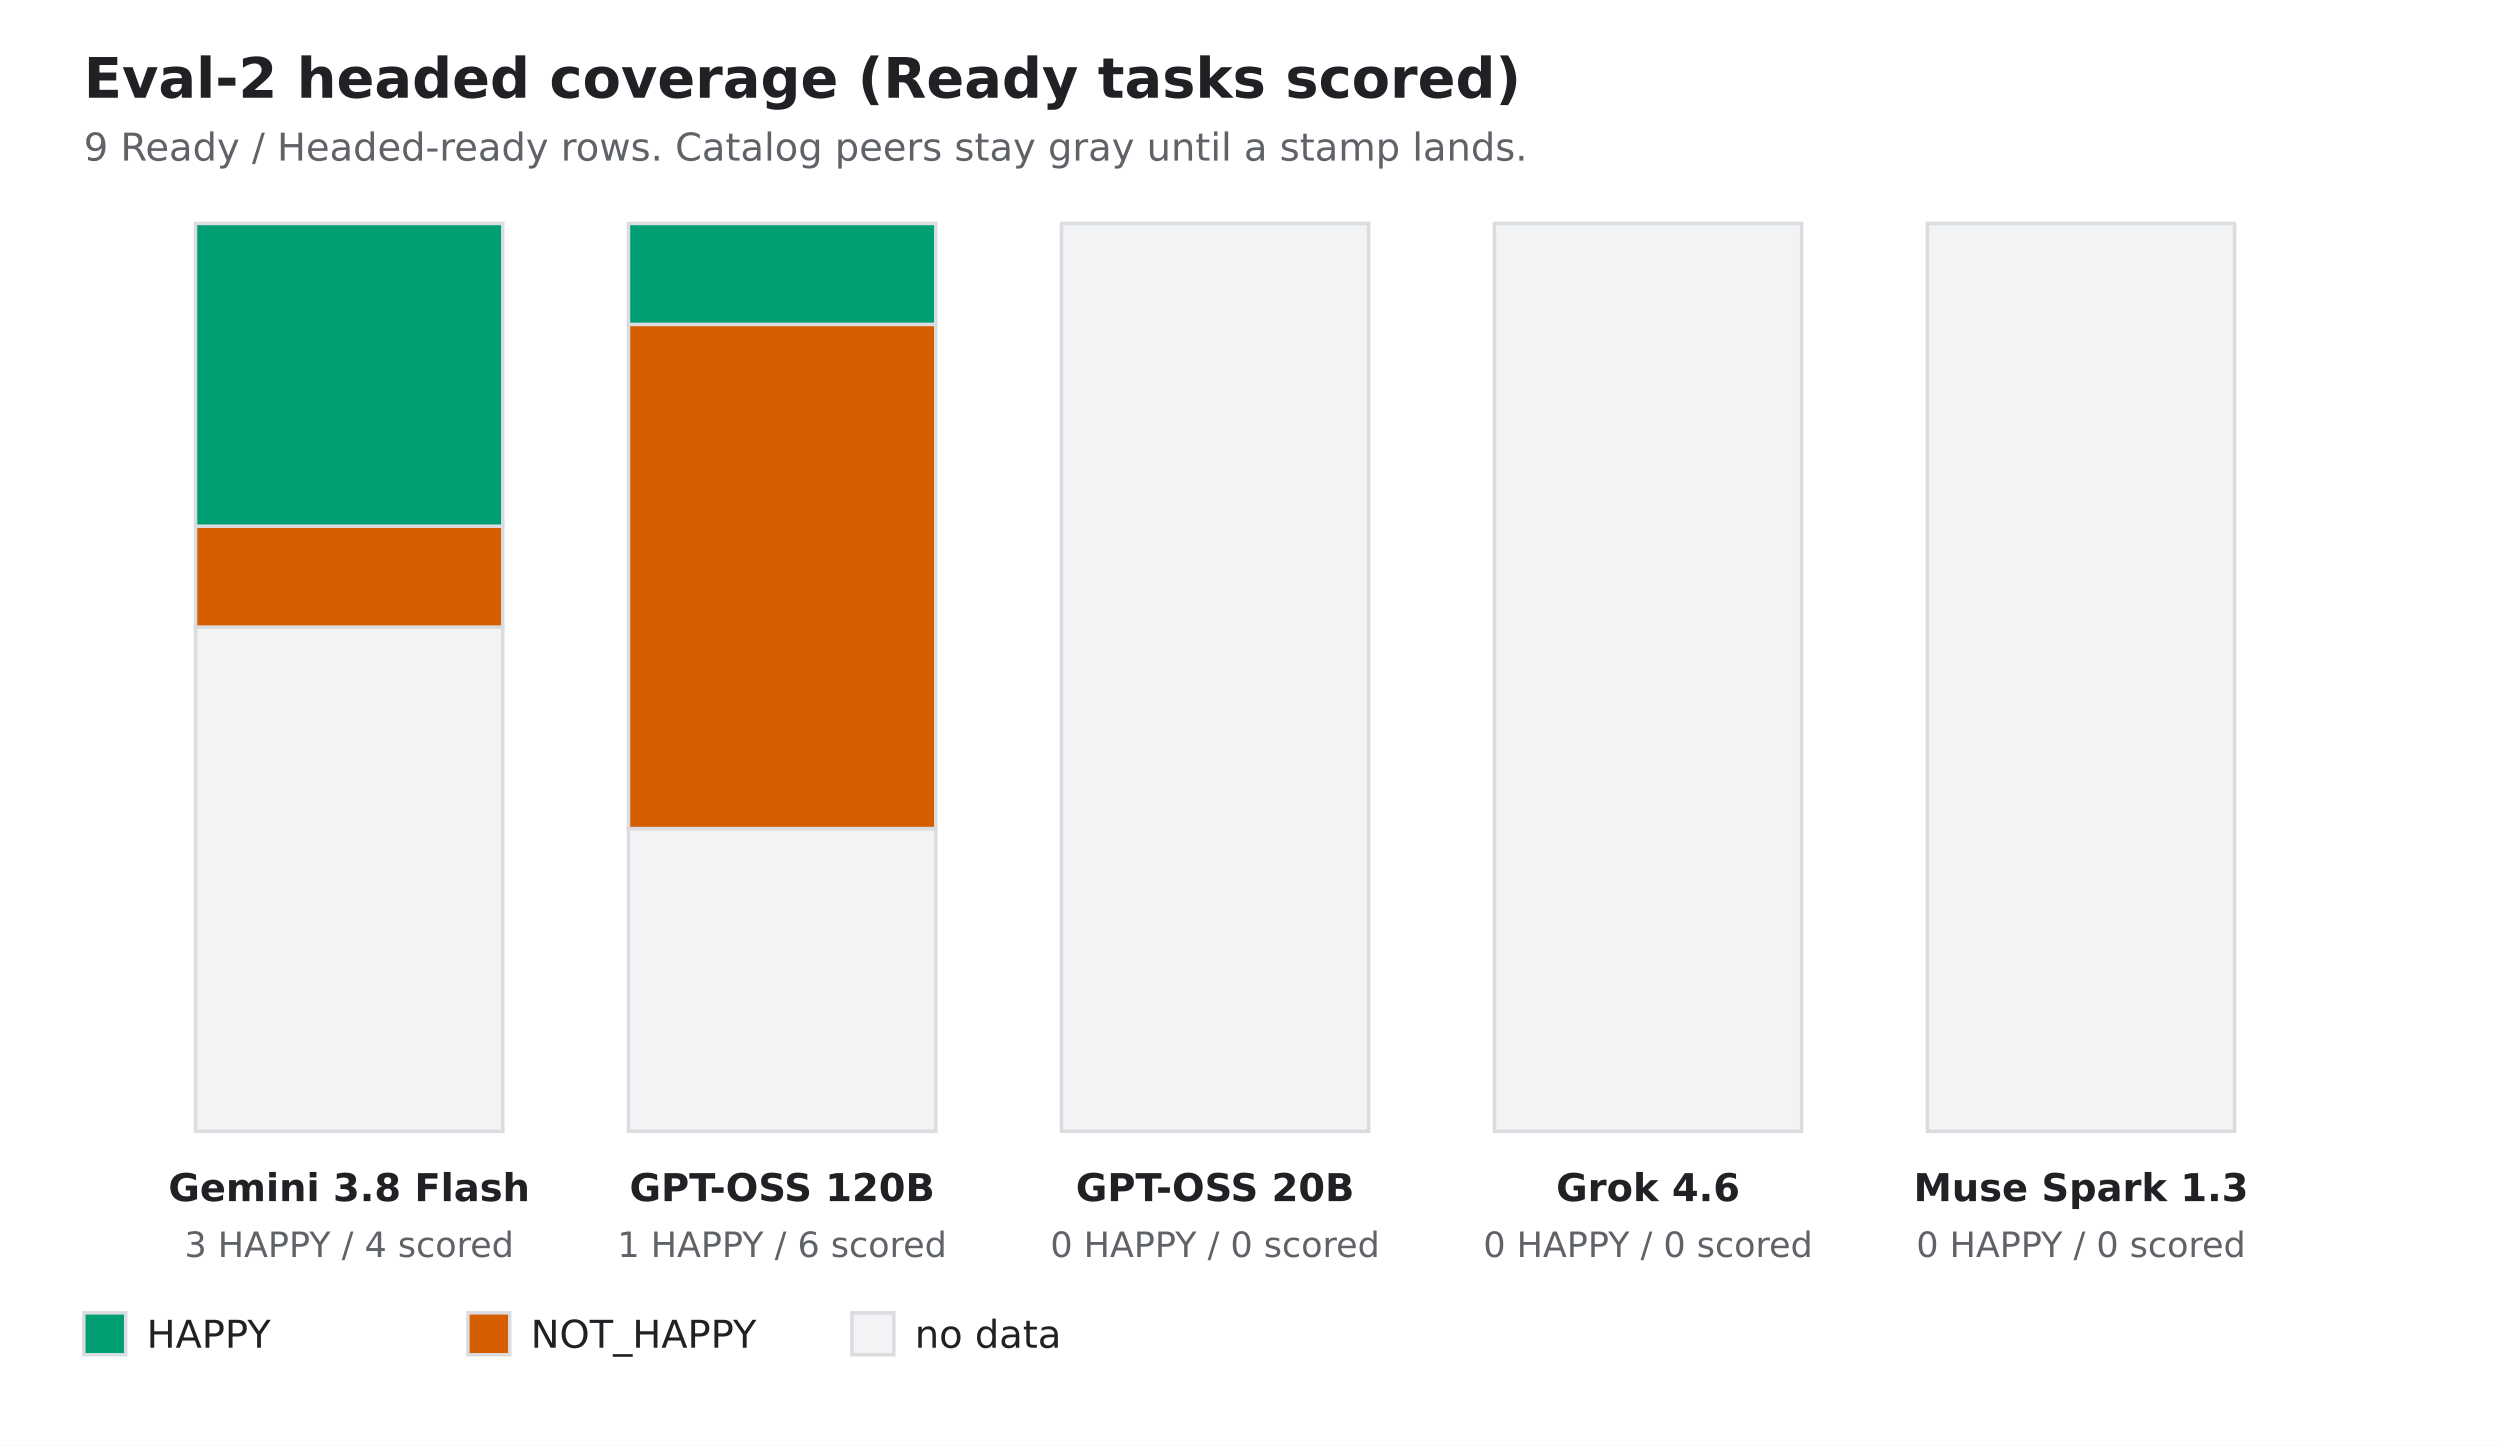
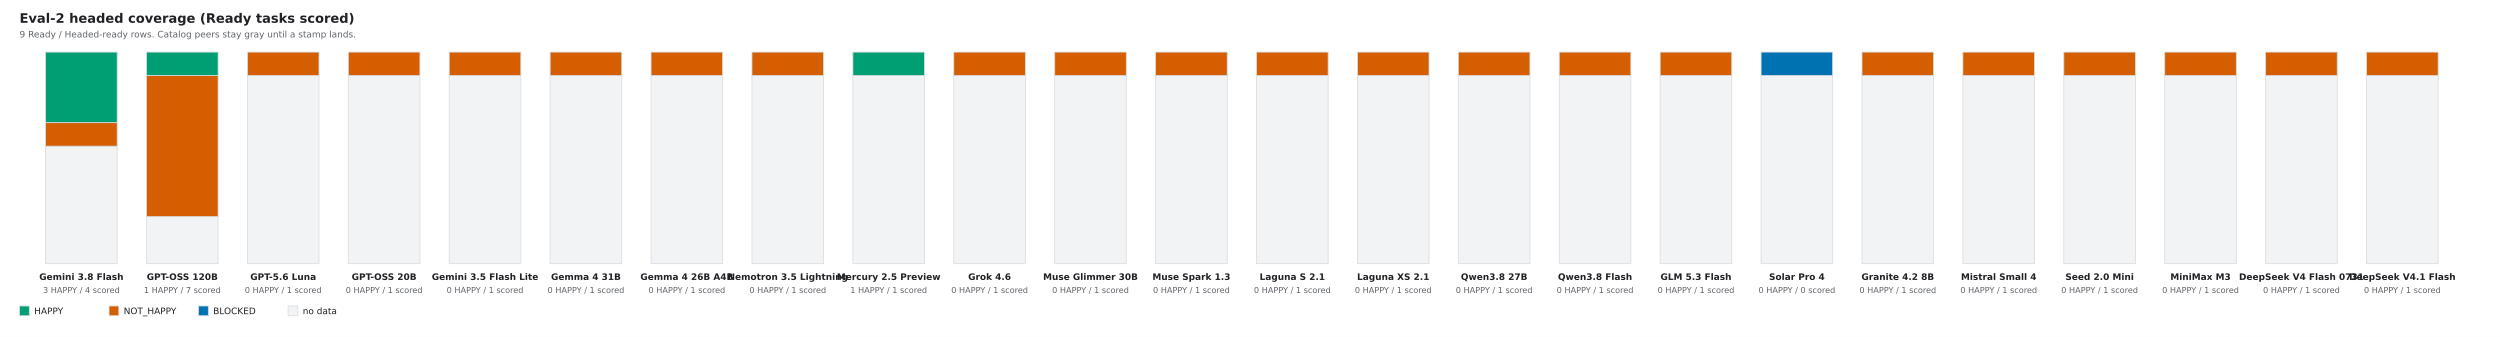
- <svg xmlns="http://www.w3.org/2000/svg" width="716" height="414" viewBox="0 0 716 414" role="img">
-   <rect width="716" height="414" fill="#ffffff" />
+ <svg xmlns="http://www.w3.org/2000/svg" width="3072" height="414" viewBox="0 0 3072 414" role="img">
+   <rect width="3072" height="414" fill="#ffffff" />
  <text x="24" y="28" font-family="DejaVu Sans, sans-serif" font-size="16" font-weight="700" fill="#202124">Eval-2 headed coverage (Ready tasks scored)</text>
  <text x="24" y="46" font-family="DejaVu Sans, sans-serif" font-size="11" fill="#5f6368">9 Ready / Headed-ready rows. Catalog peers stay gray until a stamp lands.</text>
  <rect x="56.0" y="179.6" width="88" height="144.4" fill="#F1F3F4" stroke="#dadce0" data-segment="no data" />
  <rect x="56.0" y="150.7" width="88" height="28.9" fill="#D55E00" stroke="#dadce0" data-segment="NOT_HAPPY" />
  <rect x="56.0" y="64.0" width="88" height="86.7" fill="#009E73" stroke="#dadce0" data-segment="HAPPY" />
  <text x="100.0" y="344" text-anchor="middle" font-family="DejaVu Sans, sans-serif" font-size="11" font-weight="700" fill="#202124">Gemini 3.8 Flash</text>
  <text x="100.0" y="360" text-anchor="middle" font-family="DejaVu Sans, sans-serif" font-size="10" fill="#5f6368">3 HAPPY / 4 scored</text>
-   <rect x="180.0" y="237.3" width="88" height="86.7" fill="#F1F3F4" stroke="#dadce0" data-segment="no data" />
-   <rect x="180.0" y="92.9" width="88" height="144.4" fill="#D55E00" stroke="#dadce0" data-segment="NOT_HAPPY" />
+   <rect x="180.0" y="266.2" width="88" height="57.8" fill="#F1F3F4" stroke="#dadce0" data-segment="no data" />
+   <rect x="180.0" y="92.9" width="88" height="173.3" fill="#D55E00" stroke="#dadce0" data-segment="NOT_HAPPY" />
  <rect x="180.0" y="64.0" width="88" height="28.9" fill="#009E73" stroke="#dadce0" data-segment="HAPPY" />
  <text x="224.0" y="344" text-anchor="middle" font-family="DejaVu Sans, sans-serif" font-size="11" font-weight="700" fill="#202124">GPT-OSS 120B</text>
-   <text x="224.0" y="360" text-anchor="middle" font-family="DejaVu Sans, sans-serif" font-size="10" fill="#5f6368">1 HAPPY / 6 scored</text>
-   <rect x="304.0" y="64.0" width="88" height="260.0" fill="#F1F3F4" stroke="#dadce0" data-segment="no data" />
-   <text x="348.0" y="344" text-anchor="middle" font-family="DejaVu Sans, sans-serif" font-size="11" font-weight="700" fill="#202124">GPT-OSS 20B</text>
-   <text x="348.0" y="360" text-anchor="middle" font-family="DejaVu Sans, sans-serif" font-size="10" fill="#5f6368">0 HAPPY / 0 scored</text>
-   <rect x="428.0" y="64.0" width="88" height="260.0" fill="#F1F3F4" stroke="#dadce0" data-segment="no data" />
-   <text x="472.0" y="344" text-anchor="middle" font-family="DejaVu Sans, sans-serif" font-size="11" font-weight="700" fill="#202124">Grok 4.6</text>
-   <text x="472.0" y="360" text-anchor="middle" font-family="DejaVu Sans, sans-serif" font-size="10" fill="#5f6368">0 HAPPY / 0 scored</text>
-   <rect x="552.0" y="64.0" width="88" height="260.0" fill="#F1F3F4" stroke="#dadce0" data-segment="no data" />
-   <text x="596.0" y="344" text-anchor="middle" font-family="DejaVu Sans, sans-serif" font-size="11" font-weight="700" fill="#202124">Muse Spark 1.3</text>
-   <text x="596.0" y="360" text-anchor="middle" font-family="DejaVu Sans, sans-serif" font-size="10" fill="#5f6368">0 HAPPY / 0 scored</text>
+   <text x="224.0" y="360" text-anchor="middle" font-family="DejaVu Sans, sans-serif" font-size="10" fill="#5f6368">1 HAPPY / 7 scored</text>
+   <rect x="304.0" y="92.9" width="88" height="231.1" fill="#F1F3F4" stroke="#dadce0" data-segment="no data" />
+   <rect x="304.0" y="64.0" width="88" height="28.9" fill="#D55E00" stroke="#dadce0" data-segment="NOT_HAPPY" />
+   <text x="348.0" y="344" text-anchor="middle" font-family="DejaVu Sans, sans-serif" font-size="11" font-weight="700" fill="#202124">GPT-5.6 Luna</text>
+   <text x="348.0" y="360" text-anchor="middle" font-family="DejaVu Sans, sans-serif" font-size="10" fill="#5f6368">0 HAPPY / 1 scored</text>
+   <rect x="428.0" y="92.9" width="88" height="231.1" fill="#F1F3F4" stroke="#dadce0" data-segment="no data" />
+   <rect x="428.0" y="64.0" width="88" height="28.9" fill="#D55E00" stroke="#dadce0" data-segment="NOT_HAPPY" />
+   <text x="472.0" y="344" text-anchor="middle" font-family="DejaVu Sans, sans-serif" font-size="11" font-weight="700" fill="#202124">GPT-OSS 20B</text>
+   <text x="472.0" y="360" text-anchor="middle" font-family="DejaVu Sans, sans-serif" font-size="10" fill="#5f6368">0 HAPPY / 1 scored</text>
+   <rect x="552.0" y="92.9" width="88" height="231.1" fill="#F1F3F4" stroke="#dadce0" data-segment="no data" />
+   <rect x="552.0" y="64.0" width="88" height="28.9" fill="#D55E00" stroke="#dadce0" data-segment="NOT_HAPPY" />
+   <text x="596.0" y="344" text-anchor="middle" font-family="DejaVu Sans, sans-serif" font-size="11" font-weight="700" fill="#202124">Gemini 3.5 Flash Lite</text>
+   <text x="596.0" y="360" text-anchor="middle" font-family="DejaVu Sans, sans-serif" font-size="10" fill="#5f6368">0 HAPPY / 1 scored</text>
+   <rect x="676.0" y="92.9" width="88" height="231.1" fill="#F1F3F4" stroke="#dadce0" data-segment="no data" />
+   <rect x="676.0" y="64.0" width="88" height="28.9" fill="#D55E00" stroke="#dadce0" data-segment="NOT_HAPPY" />
+   <text x="720.0" y="344" text-anchor="middle" font-family="DejaVu Sans, sans-serif" font-size="11" font-weight="700" fill="#202124">Gemma 4 31B</text>
+   <text x="720.0" y="360" text-anchor="middle" font-family="DejaVu Sans, sans-serif" font-size="10" fill="#5f6368">0 HAPPY / 1 scored</text>
+   <rect x="800.0" y="92.9" width="88" height="231.1" fill="#F1F3F4" stroke="#dadce0" data-segment="no data" />
+   <rect x="800.0" y="64.0" width="88" height="28.9" fill="#D55E00" stroke="#dadce0" data-segment="NOT_HAPPY" />
+   <text x="844.0" y="344" text-anchor="middle" font-family="DejaVu Sans, sans-serif" font-size="11" font-weight="700" fill="#202124">Gemma 4 26B A4B</text>
+   <text x="844.0" y="360" text-anchor="middle" font-family="DejaVu Sans, sans-serif" font-size="10" fill="#5f6368">0 HAPPY / 1 scored</text>
+   <rect x="924.0" y="92.9" width="88" height="231.1" fill="#F1F3F4" stroke="#dadce0" data-segment="no data" />
+   <rect x="924.0" y="64.0" width="88" height="28.9" fill="#D55E00" stroke="#dadce0" data-segment="NOT_HAPPY" />
+   <text x="968.0" y="344" text-anchor="middle" font-family="DejaVu Sans, sans-serif" font-size="11" font-weight="700" fill="#202124">Nemotron 3.5 Lightning</text>
+   <text x="968.0" y="360" text-anchor="middle" font-family="DejaVu Sans, sans-serif" font-size="10" fill="#5f6368">0 HAPPY / 1 scored</text>
+   <rect x="1048.0" y="92.9" width="88" height="231.1" fill="#F1F3F4" stroke="#dadce0" data-segment="no data" />
+   <rect x="1048.0" y="64.0" width="88" height="28.9" fill="#009E73" stroke="#dadce0" data-segment="HAPPY" />
+   <text x="1092.0" y="344" text-anchor="middle" font-family="DejaVu Sans, sans-serif" font-size="11" font-weight="700" fill="#202124">Mercury 2.5 Preview</text>
+   <text x="1092.0" y="360" text-anchor="middle" font-family="DejaVu Sans, sans-serif" font-size="10" fill="#5f6368">1 HAPPY / 1 scored</text>
+   <rect x="1172.0" y="92.9" width="88" height="231.1" fill="#F1F3F4" stroke="#dadce0" data-segment="no data" />
+   <rect x="1172.0" y="64.0" width="88" height="28.9" fill="#D55E00" stroke="#dadce0" data-segment="NOT_HAPPY" />
+   <text x="1216.0" y="344" text-anchor="middle" font-family="DejaVu Sans, sans-serif" font-size="11" font-weight="700" fill="#202124">Grok 4.6</text>
+   <text x="1216.0" y="360" text-anchor="middle" font-family="DejaVu Sans, sans-serif" font-size="10" fill="#5f6368">0 HAPPY / 1 scored</text>
+   <rect x="1296.0" y="92.9" width="88" height="231.1" fill="#F1F3F4" stroke="#dadce0" data-segment="no data" />
+   <rect x="1296.0" y="64.0" width="88" height="28.9" fill="#D55E00" stroke="#dadce0" data-segment="NOT_HAPPY" />
+   <text x="1340.0" y="344" text-anchor="middle" font-family="DejaVu Sans, sans-serif" font-size="11" font-weight="700" fill="#202124">Muse Glimmer 30B</text>
+   <text x="1340.0" y="360" text-anchor="middle" font-family="DejaVu Sans, sans-serif" font-size="10" fill="#5f6368">0 HAPPY / 1 scored</text>
+   <rect x="1420.0" y="92.9" width="88" height="231.1" fill="#F1F3F4" stroke="#dadce0" data-segment="no data" />
+   <rect x="1420.0" y="64.0" width="88" height="28.9" fill="#D55E00" stroke="#dadce0" data-segment="NOT_HAPPY" />
+   <text x="1464.0" y="344" text-anchor="middle" font-family="DejaVu Sans, sans-serif" font-size="11" font-weight="700" fill="#202124">Muse Spark 1.3</text>
+   <text x="1464.0" y="360" text-anchor="middle" font-family="DejaVu Sans, sans-serif" font-size="10" fill="#5f6368">0 HAPPY / 1 scored</text>
+   <rect x="1544.0" y="92.9" width="88" height="231.1" fill="#F1F3F4" stroke="#dadce0" data-segment="no data" />
+   <rect x="1544.0" y="64.0" width="88" height="28.9" fill="#D55E00" stroke="#dadce0" data-segment="NOT_HAPPY" />
+   <text x="1588.0" y="344" text-anchor="middle" font-family="DejaVu Sans, sans-serif" font-size="11" font-weight="700" fill="#202124">Laguna S 2.1</text>
+   <text x="1588.0" y="360" text-anchor="middle" font-family="DejaVu Sans, sans-serif" font-size="10" fill="#5f6368">0 HAPPY / 1 scored</text>
+   <rect x="1668.0" y="92.9" width="88" height="231.1" fill="#F1F3F4" stroke="#dadce0" data-segment="no data" />
+   <rect x="1668.0" y="64.0" width="88" height="28.9" fill="#D55E00" stroke="#dadce0" data-segment="NOT_HAPPY" />
+   <text x="1712.0" y="344" text-anchor="middle" font-family="DejaVu Sans, sans-serif" font-size="11" font-weight="700" fill="#202124">Laguna XS 2.1</text>
+   <text x="1712.0" y="360" text-anchor="middle" font-family="DejaVu Sans, sans-serif" font-size="10" fill="#5f6368">0 HAPPY / 1 scored</text>
+   <rect x="1792.0" y="92.9" width="88" height="231.1" fill="#F1F3F4" stroke="#dadce0" data-segment="no data" />
+   <rect x="1792.0" y="64.0" width="88" height="28.9" fill="#D55E00" stroke="#dadce0" data-segment="NOT_HAPPY" />
+   <text x="1836.0" y="344" text-anchor="middle" font-family="DejaVu Sans, sans-serif" font-size="11" font-weight="700" fill="#202124">Qwen3.8 27B</text>
+   <text x="1836.0" y="360" text-anchor="middle" font-family="DejaVu Sans, sans-serif" font-size="10" fill="#5f6368">0 HAPPY / 1 scored</text>
+   <rect x="1916.0" y="92.9" width="88" height="231.1" fill="#F1F3F4" stroke="#dadce0" data-segment="no data" />
+   <rect x="1916.0" y="64.0" width="88" height="28.9" fill="#D55E00" stroke="#dadce0" data-segment="NOT_HAPPY" />
+   <text x="1960.0" y="344" text-anchor="middle" font-family="DejaVu Sans, sans-serif" font-size="11" font-weight="700" fill="#202124">Qwen3.8 Flash</text>
+   <text x="1960.0" y="360" text-anchor="middle" font-family="DejaVu Sans, sans-serif" font-size="10" fill="#5f6368">0 HAPPY / 1 scored</text>
+   <rect x="2040.0" y="92.9" width="88" height="231.1" fill="#F1F3F4" stroke="#dadce0" data-segment="no data" />
+   <rect x="2040.0" y="64.0" width="88" height="28.9" fill="#D55E00" stroke="#dadce0" data-segment="NOT_HAPPY" />
+   <text x="2084.0" y="344" text-anchor="middle" font-family="DejaVu Sans, sans-serif" font-size="11" font-weight="700" fill="#202124">GLM 5.3 Flash</text>
+   <text x="2084.0" y="360" text-anchor="middle" font-family="DejaVu Sans, sans-serif" font-size="10" fill="#5f6368">0 HAPPY / 1 scored</text>
+   <rect x="2164.0" y="92.9" width="88" height="231.1" fill="#F1F3F4" stroke="#dadce0" data-segment="no data" />
+   <rect x="2164.0" y="64.0" width="88" height="28.9" fill="#0072B2" stroke="#dadce0" data-segment="BLOCKED" />
+   <text x="2208.0" y="344" text-anchor="middle" font-family="DejaVu Sans, sans-serif" font-size="11" font-weight="700" fill="#202124">Solar Pro 4</text>
+   <text x="2208.0" y="360" text-anchor="middle" font-family="DejaVu Sans, sans-serif" font-size="10" fill="#5f6368">0 HAPPY / 0 scored</text>
+   <rect x="2288.0" y="92.9" width="88" height="231.1" fill="#F1F3F4" stroke="#dadce0" data-segment="no data" />
+   <rect x="2288.0" y="64.0" width="88" height="28.9" fill="#D55E00" stroke="#dadce0" data-segment="NOT_HAPPY" />
+   <text x="2332.0" y="344" text-anchor="middle" font-family="DejaVu Sans, sans-serif" font-size="11" font-weight="700" fill="#202124">Granite 4.2 8B</text>
+   <text x="2332.0" y="360" text-anchor="middle" font-family="DejaVu Sans, sans-serif" font-size="10" fill="#5f6368">0 HAPPY / 1 scored</text>
+   <rect x="2412.0" y="92.9" width="88" height="231.1" fill="#F1F3F4" stroke="#dadce0" data-segment="no data" />
+   <rect x="2412.0" y="64.0" width="88" height="28.9" fill="#D55E00" stroke="#dadce0" data-segment="NOT_HAPPY" />
+   <text x="2456.0" y="344" text-anchor="middle" font-family="DejaVu Sans, sans-serif" font-size="11" font-weight="700" fill="#202124">Mistral Small 4</text>
+   <text x="2456.0" y="360" text-anchor="middle" font-family="DejaVu Sans, sans-serif" font-size="10" fill="#5f6368">0 HAPPY / 1 scored</text>
+   <rect x="2536.0" y="92.9" width="88" height="231.1" fill="#F1F3F4" stroke="#dadce0" data-segment="no data" />
+   <rect x="2536.0" y="64.0" width="88" height="28.9" fill="#D55E00" stroke="#dadce0" data-segment="NOT_HAPPY" />
+   <text x="2580.0" y="344" text-anchor="middle" font-family="DejaVu Sans, sans-serif" font-size="11" font-weight="700" fill="#202124">Seed 2.0 Mini</text>
+   <text x="2580.0" y="360" text-anchor="middle" font-family="DejaVu Sans, sans-serif" font-size="10" fill="#5f6368">0 HAPPY / 1 scored</text>
+   <rect x="2660.0" y="92.9" width="88" height="231.1" fill="#F1F3F4" stroke="#dadce0" data-segment="no data" />
+   <rect x="2660.0" y="64.0" width="88" height="28.9" fill="#D55E00" stroke="#dadce0" data-segment="NOT_HAPPY" />
+   <text x="2704.0" y="344" text-anchor="middle" font-family="DejaVu Sans, sans-serif" font-size="11" font-weight="700" fill="#202124">MiniMax M3</text>
+   <text x="2704.0" y="360" text-anchor="middle" font-family="DejaVu Sans, sans-serif" font-size="10" fill="#5f6368">0 HAPPY / 1 scored</text>
+   <rect x="2784.0" y="92.9" width="88" height="231.1" fill="#F1F3F4" stroke="#dadce0" data-segment="no data" />
+   <rect x="2784.0" y="64.0" width="88" height="28.9" fill="#D55E00" stroke="#dadce0" data-segment="NOT_HAPPY" />
+   <text x="2828.0" y="344" text-anchor="middle" font-family="DejaVu Sans, sans-serif" font-size="11" font-weight="700" fill="#202124">DeepSeek V4 Flash 0731</text>
+   <text x="2828.0" y="360" text-anchor="middle" font-family="DejaVu Sans, sans-serif" font-size="10" fill="#5f6368">0 HAPPY / 1 scored</text>
+   <rect x="2908.0" y="92.9" width="88" height="231.1" fill="#F1F3F4" stroke="#dadce0" data-segment="no data" />
+   <rect x="2908.0" y="64.0" width="88" height="28.9" fill="#D55E00" stroke="#dadce0" data-segment="NOT_HAPPY" />
+   <text x="2952.0" y="344" text-anchor="middle" font-family="DejaVu Sans, sans-serif" font-size="11" font-weight="700" fill="#202124">DeepSeek V4.1 Flash</text>
+   <text x="2952.0" y="360" text-anchor="middle" font-family="DejaVu Sans, sans-serif" font-size="10" fill="#5f6368">0 HAPPY / 1 scored</text>
  <rect x="24" y="376" width="12" height="12" fill="#009E73" stroke="#dadce0" />
  <text x="42" y="386" font-family="DejaVu Sans, sans-serif" font-size="11" fill="#202124">HAPPY</text>
  <rect x="134" y="376" width="12" height="12" fill="#D55E00" stroke="#dadce0" />
  <text x="152" y="386" font-family="DejaVu Sans, sans-serif" font-size="11" fill="#202124">NOT_HAPPY</text>
-   <rect x="244" y="376" width="12" height="12" fill="#F1F3F4" stroke="#dadce0" />
-   <text x="262" y="386" font-family="DejaVu Sans, sans-serif" font-size="11" fill="#202124">no data</text>
+   <rect x="244" y="376" width="12" height="12" fill="#0072B2" stroke="#dadce0" />
+   <text x="262" y="386" font-family="DejaVu Sans, sans-serif" font-size="11" fill="#202124">BLOCKED</text>
+   <rect x="354" y="376" width="12" height="12" fill="#F1F3F4" stroke="#dadce0" />
+   <text x="372" y="386" font-family="DejaVu Sans, sans-serif" font-size="11" fill="#202124">no data</text>
</svg>
